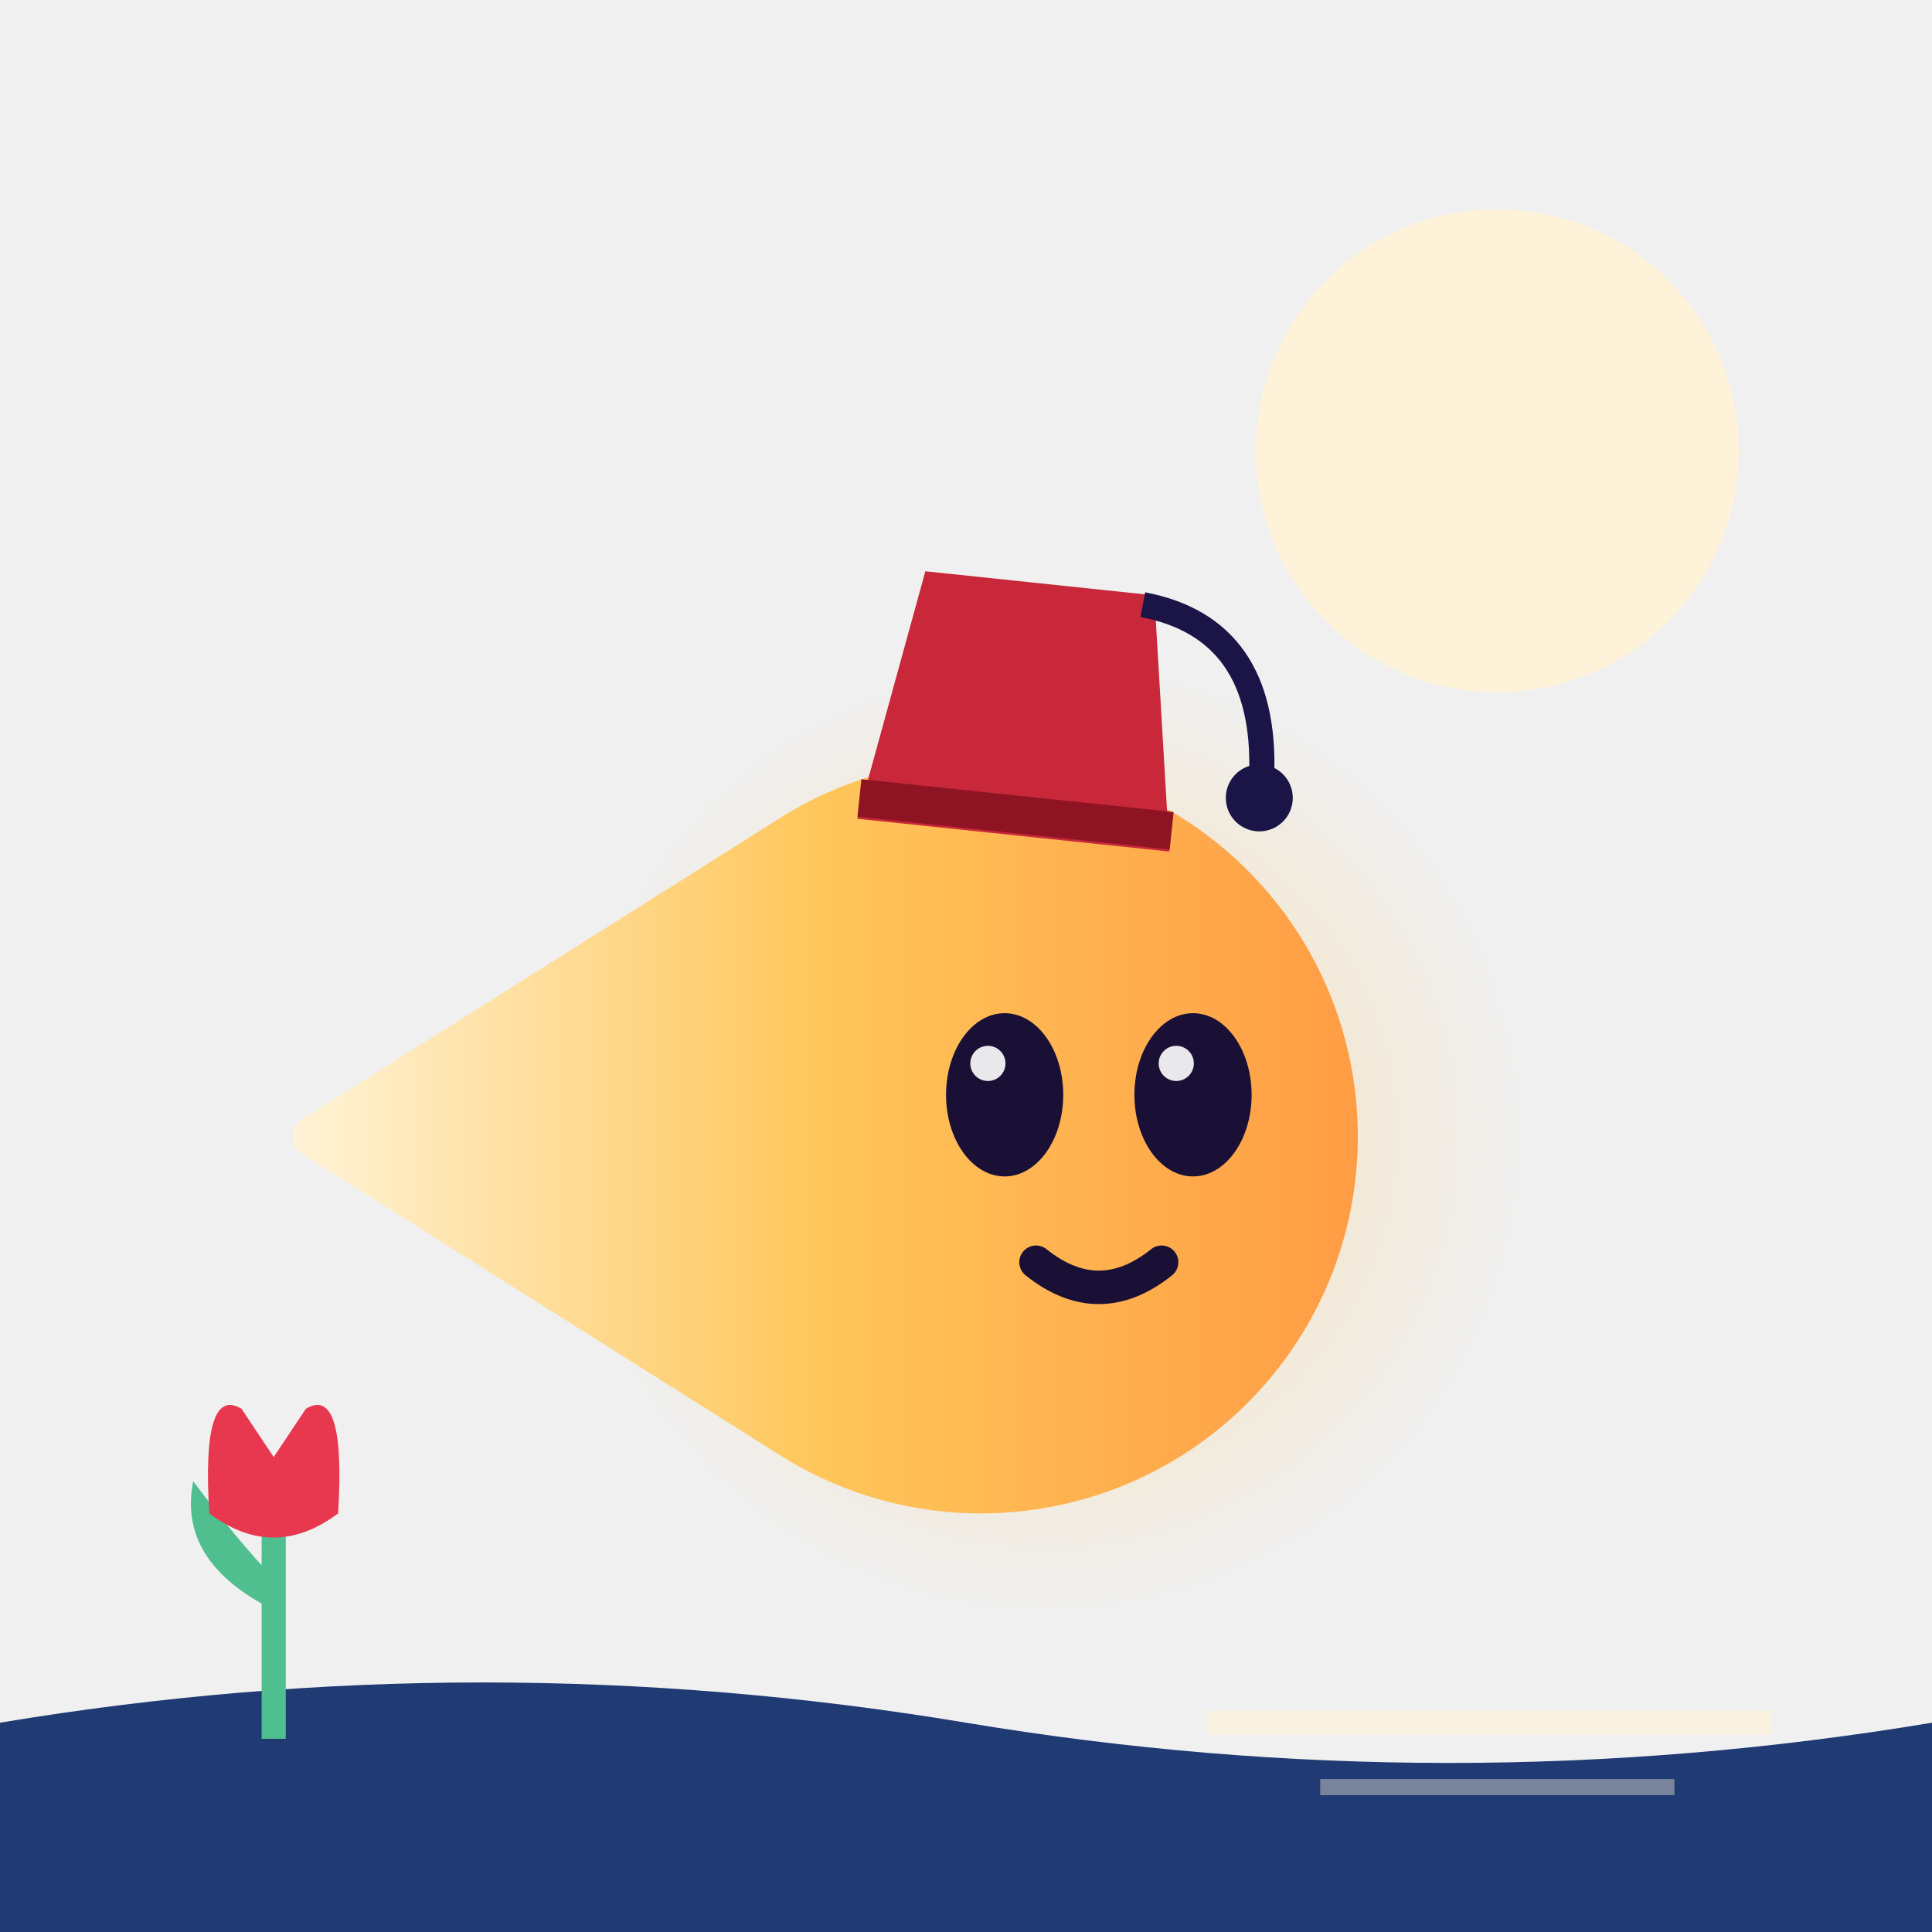
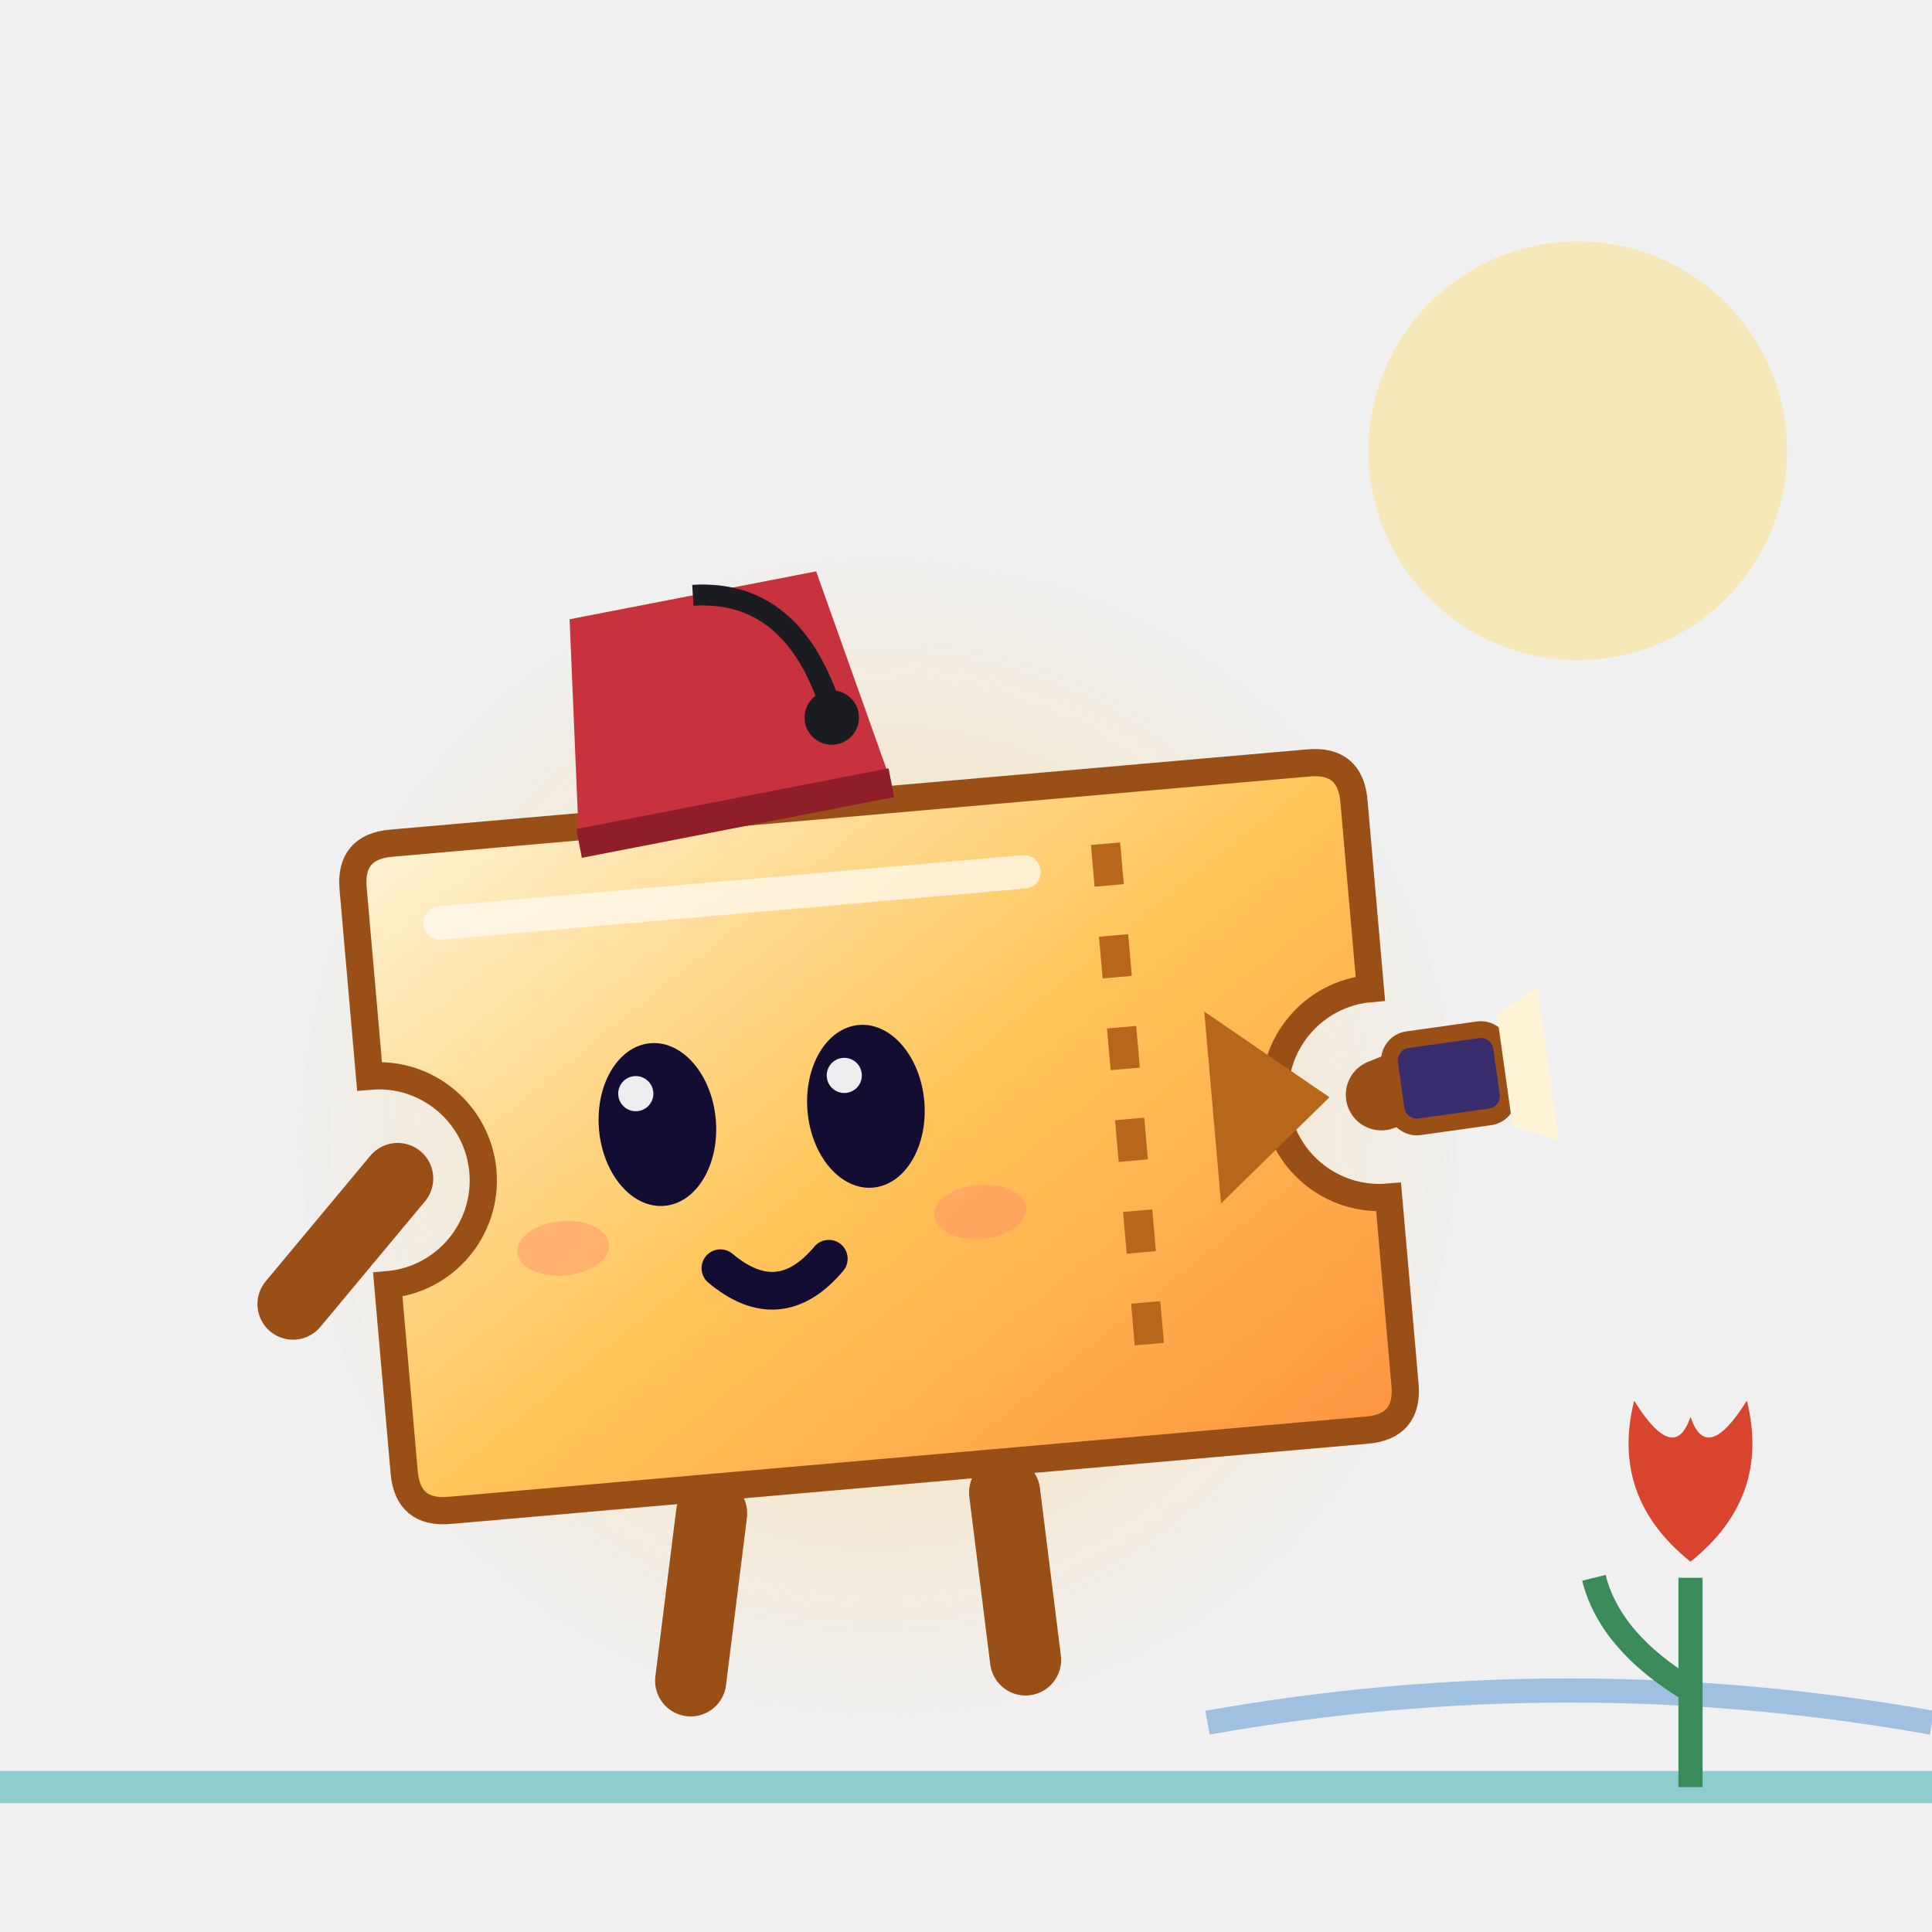
<svg xmlns="http://www.w3.org/2000/svg" viewBox="0 0 240 240" width="240" height="240">
-   <circle cx="186" cy="56" r="30" fill="#fff3d6" opacity=".9" />
-   <path d="M0 214 Q60 204 120 214 T240 214 V240 H0Z" fill="#203a74" />
-   <path d="M150 214 h70" stroke="#fff3d6" stroke-width="3" opacity=".6" />
-   <path d="M164 222 h44" stroke="#fff3d6" stroke-width="2" opacity=".4" />
+   <circle cx="196" cy="56" r="26" fill="#f6e7b8" />
+   <path d="M150 214 Q195 206 240 214" stroke="#6aa0d8" stroke-width="3" opacity=".6" fill="none" />
+   <path d="M0 222 H240" stroke="#2fa6b0" stroke-width="4" opacity=".5" />
  <g transform="translate(26 58) scale(2.6)">
    <defs>
-       <linearGradient id="lof" gradientUnits="userSpaceOnUse" x1="4" y1="0" x2="60" y2="0">
-         <stop offset="0" stop-color="#fff3d6" stop-opacity="1" />
-         <stop offset="0.45" stop-color="#ffc65a" stop-opacity="1" />
-         <stop offset="1" stop-color="#ff9440" stop-opacity="1" />
+       <linearGradient id="clokum-gold" x1="0" y1="0" x2="1" y2="1">
+         <stop offset="0" stop-color="#fff3d6" />
+         <stop offset=".5" stop-color="#ffc65a" />
+         <stop offset="1" stop-color="#ff9440" />
      </linearGradient>
-       <radialGradient id="log" gradientUnits="userSpaceOnUse" cx="40" cy="32" r="23">
-         <stop offset="0" stop-color="#ffc65a" stop-opacity="0.45" />
+       <radialGradient id="clokum-glow">
+         <stop offset="0" stop-color="#ffc65a" stop-opacity=".5" />
        <stop offset="1" stop-color="#ffc65a" stop-opacity="0" />
      </radialGradient>
    </defs>
-     <circle cx="40" cy="32" r="23" fill="url(#log)" />
-     <path d="M5 32 L28 17.5 A17 17 0 1 1 28 46.5 Z" fill="url(#lof)" stroke="url(#lof)" stroke-width="2" stroke-linejoin="round" />
-     <ellipse cx="38" cy="30" rx="2.8" ry="3.9" fill="#1a1036" />
-     <circle cx="37.2" cy="28.5" r=".84" fill="#fff" opacity=".9" />
-     <ellipse cx="47" cy="30" rx="2.8" ry="3.9" fill="#1a1036" />
-     <circle cx="46.2" cy="28.5" r=".84" fill="#fff" opacity=".9" />
-     <path d="M39.5 38 Q42.5 40.4 45.5 38" fill="none" stroke="#1a1036" stroke-width="1.6" stroke-linecap="round" />
-     <g transform="rotate(6 38.5 16.8)">
-       <path d="M31 17.6 L33 5.5 H44 L46 17.6Z" fill="#c8283a" />
-       <path d="M31 16.6 H46" stroke="#8e1424" stroke-width="1.8" />
-       <path d="M43.5 6 Q49.5 6.5 50 13.5" stroke="#1b1446" stroke-width="1.2" fill="none" />
-       <circle cx="50" cy="14.6" r="1.6" fill="#1b1446" />
+     <circle cx="32" cy="32" r="28" fill="url(#clokum-glow)" />
+     <g transform="rotate(-5 32 32)">
+       <path d="M10 16 H54 Q56 16 56 18 V27 A5 5 0 0 0 56 37 V46 Q56 48 54 48 H10 Q8 48 8 46 V37 A5 5 0 0 0 8 27 V18 Q8 16 10 16Z" fill="url(#clokum-gold)" stroke="#9a4f16" stroke-width="1.3" />
+       <path d="M44 19 V45" stroke="#b8661a" stroke-width="1.4" stroke-dasharray="2 2.4" />
+       <path d="M48 27.4 L53.6 32 L48 36.6Z" fill="#b8661a" />
+       <path d="M12 20 H40" stroke="#fffaf0" stroke-width="1.6" opacity=".75" stroke-linecap="round" />
+       <ellipse cx="21.5" cy="30.5" rx="2.8" ry="3.9" fill="#140d33" />
+       <circle cx="20.60" cy="28.94" r="0.84" fill="#fff" opacity=".92" />
+       <ellipse cx="31.5" cy="30.5" rx="2.8" ry="3.9" fill="#140d33" />
+       <circle cx="30.60" cy="28.94" r="0.84" fill="#fff" opacity=".92" />
+       <path d="M23.9 37.6 Q26.5 40.2 29.1 37.6" stroke="#140d33" stroke-width="1.8" fill="none" stroke-linecap="round" />
+       <ellipse cx="16.5" cy="36" rx="2.2" ry="1.3" fill="#ff8f6a" opacity=".45" />
+       <ellipse cx="36.5" cy="36" rx="2.2" ry="1.3" fill="#ff8f6a" opacity=".45" />
+       <g transform="translate(26.5 16)">
+         <g transform="rotate(-6)">
+           <path d="M-7.6 0 L-6 -10.6 H6 L7.6 0Z" fill="#c8323c" />
+           <path d="M-7.6 0 H7.6" stroke="#8e1f28" stroke-width="1.4" />
+           <path d="M0 -10.6 Q4.6 -10 5.4 -4.4" stroke="#1b1b22" stroke-width="1" fill="none" />
+           <circle cx="5.4" cy="-3.6" r="1.3" fill="#1b1b22" />
+         </g>
+       </g>
    </g>
+     <path d="M9 34 L4 40" stroke="#9a4f16" stroke-width="3.4" fill="none" stroke-linecap="round" stroke-linejoin="round" />
+     <path d="M56 30 L58.5 29" stroke="#9a4f16" stroke-width="3.4" fill="none" stroke-linecap="round" stroke-linejoin="round" />
+     <g transform="rotate(-8 60 29)">
+       <rect x="56.5" y="27" width="5.4" height="4.2" rx="1" fill="#3a2d6e" stroke="#9a4f16" stroke-width=".8" />
+       <path d="M61.9 26.4 L64 25.4 V32.8 L61.9 31.8Z" fill="#fff3d6" />
+     </g>
+     <path d="M24 50 L23 58" stroke="#9a4f16" stroke-width="3.4" fill="none" stroke-linecap="round" stroke-linejoin="round" />
+     <path d="M38 49 L39 57" stroke="#9a4f16" stroke-width="3.4" fill="none" stroke-linecap="round" stroke-linejoin="round" />
  </g>
-   <g transform="translate(34 196)">
-     <path d="M0 20 V-6" stroke="#4fbf8f" stroke-width="3" />
-     <path d="M0 4 Q-12 -2 -10 -12 Q-4 -4 0 0" fill="#4fbf8f" />
-     <path d="M-8 -8 Q-9 -24 -4 -21 L0 -15 L4 -21 Q9 -24 8 -8 Q0 -2 -8 -8Z" fill="#e8384f" />
+   <g transform="translate(210 196)">
+     <path d="M0 26 V0" stroke="#3a8a5a" stroke-width="3" />
+     <path d="M0 -2 Q-10 -10 -7 -22 Q-2 -14 0 -20 Q2 -14 7 -22 Q10 -10 0 -2Z" fill="#d8442e" />
+     <path d="M0 14 Q-10 8 -12 0" stroke="#3a8a5a" stroke-width="3" fill="none" />
  </g>
</svg>
